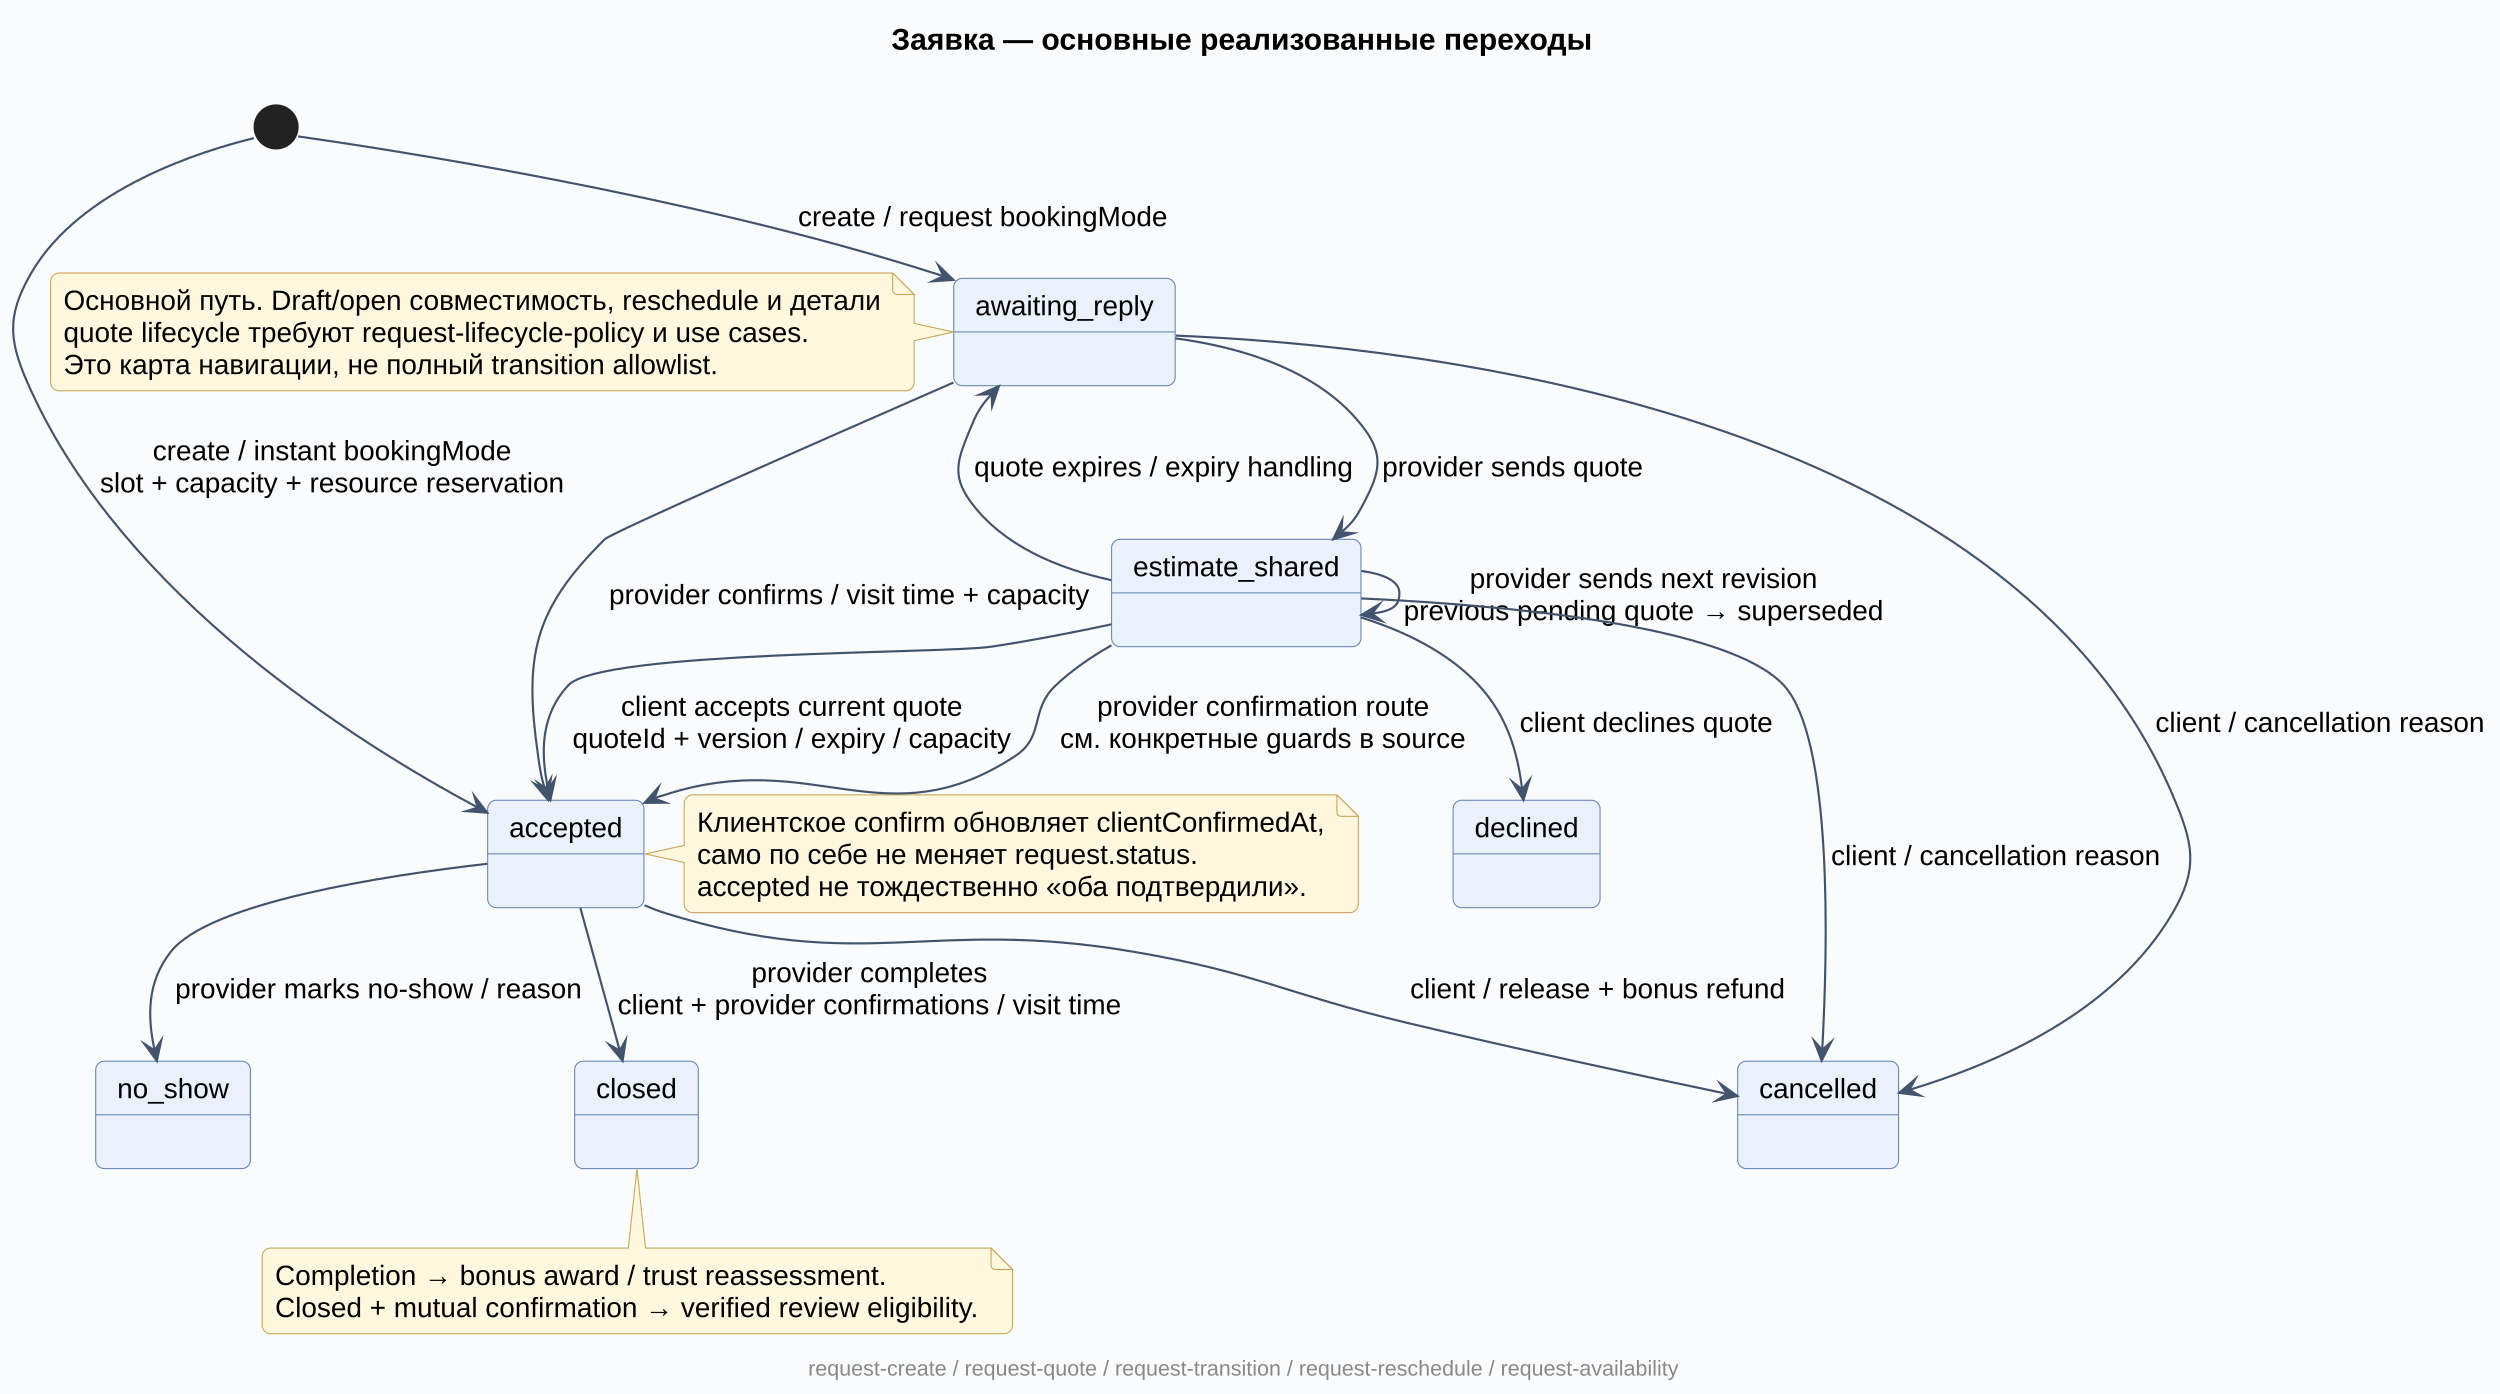
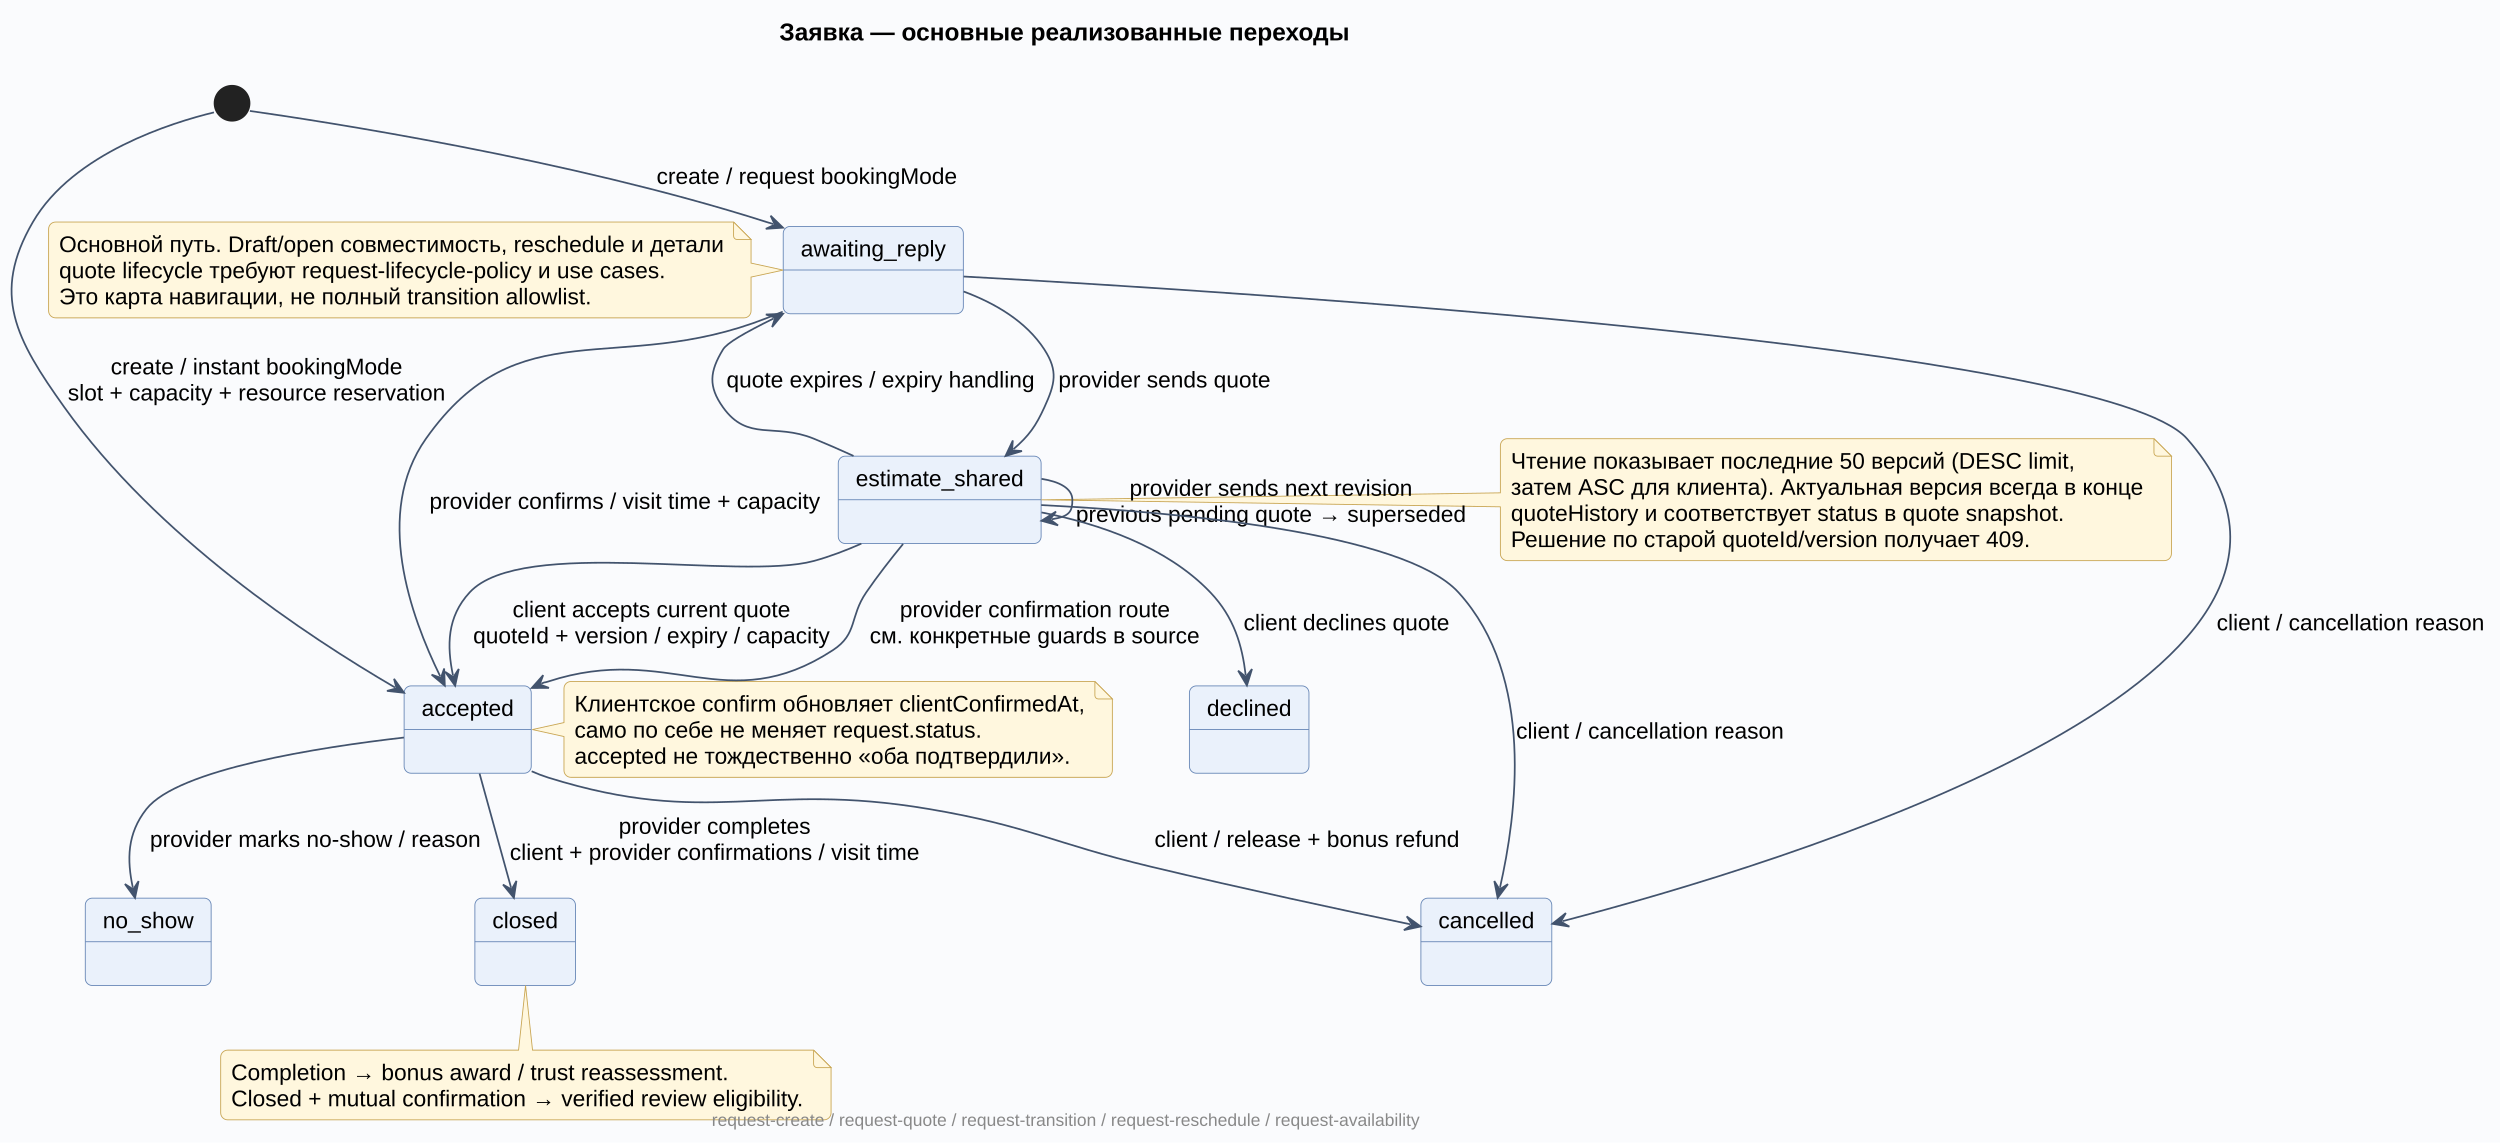
- <svg xmlns="http://www.w3.org/2000/svg" version="1.1" data-diagram-type="STATE" style="width:1164px;height:649px;background:#FAFBFD;" width="1164px" height="649px" viewBox="0 0 1164 649" zoomAndPan="magnify" preserveAspectRatio="none" contentStyleType="text/css">
+ <svg xmlns="http://www.w3.org/2000/svg" contentStyleType="text/css" data-diagram-type="STATE" height="654px" preserveAspectRatio="none" style="width:1431px;height:654px;background:#FAFBFD;" version="1.1" viewBox="0 0 1431 654" width="1431px" zoomAndPan="magnify">
  <defs />
-   <g font-family="sans-serif" lengthAdjust="spacing">
-     <rect x="0" y="0" width="1164" height="649" fill="#FAFBFD" style="stroke:none;" />
+   <g>
+     <rect fill="#FAFBFD" height="654" style="stroke:none;stroke-width:1;" width="1431" x="0" y="0" />
    <g class="title" data-source-line="2">
-       <text x="414.99" y="23.132" fill="#000" font-size="14" textLength="327.776" font-weight="700" font-family="Arial">Заявка — основные реализованные переходы</text>
+       <text fill="#000000" font-family="Arial" font-size="14" font-weight="bold" lengthAdjust="spacing" textLength="327.776" x="446.112" y="23.132">Заявка — основные реализованные переходы</text>
    </g>
-     <g class="entity" data-qualified-name="Awaiting" id="ent0001" data-source-line="3">
-       <rect x="444.056" y="129.599" width="103.104" height="50" fill="#EAF1FB" style="stroke:#6585B5;stroke-width:0.5;" rx="4" ry="4" />
-       <line x1="444.056" y1="154.547" x2="547.159" y2="154.547" style="stroke:#6585B5;stroke-width:0.5;" />
-       <text x="454.056" y="146.792" fill="#000" font-size="13" textLength="83.104" font-family="Arial">awaiting_reply</text>
+     <g class="entity" data-qualified-name="Awaiting" id="ent0002">
+       <rect fill="#EAF1FB" height="50" rx="4" ry="4" style="stroke:#6585B5;stroke-width:0.5;" width="103.103" x="448.32" y="129.599" />
+       <line style="stroke:#6585B5;stroke-width:0.5;" x1="448.32" x2="551.424" y1="154.547" y2="154.547" />
+       <text fill="#000000" font-family="Arial" font-size="13" lengthAdjust="spacing" textLength="83.103" x="458.32" y="146.792">awaiting_reply</text>
    </g>
-     <g class="entity" data-qualified-name="Estimate" id="ent0002" data-source-line="4">
-       <rect x="517.556" y="251.099" width="116.11" height="50" fill="#EAF1FB" style="stroke:#6585B5;stroke-width:0.5;" rx="4" ry="4" />
-       <line x1="517.556" y1="276.047" x2="633.665" y2="276.047" style="stroke:#6585B5;stroke-width:0.5;" />
-       <text x="527.556" y="268.292" fill="#000" font-size="13" textLength="96.11" font-family="Arial">estimate_shared</text>
+     <g class="entity" data-qualified-name="Estimate" id="ent0003">
+       <rect fill="#EAF1FB" height="50" rx="4" ry="4" style="stroke:#6585B5;stroke-width:0.5;" width="116.11" x="479.82" y="261.099" />
+       <line style="stroke:#6585B5;stroke-width:0.5;" x1="479.82" x2="595.93" y1="286.047" y2="286.047" />
+       <text fill="#000000" font-family="Arial" font-size="13" lengthAdjust="spacing" textLength="96.11" x="489.82" y="278.293">estimate_shared</text>
    </g>
-     <g class="entity" data-qualified-name="Accepted" id="ent0003" data-source-line="5">
-       <rect x="227.056" y="372.599" width="72.762" height="50" fill="#EAF1FB" style="stroke:#6585B5;stroke-width:0.5;" rx="4" ry="4" />
-       <line x1="227.056" y1="397.547" x2="299.817" y2="397.547" style="stroke:#6585B5;stroke-width:0.5;" />
-       <text x="237.056" y="389.792" fill="#000" font-size="13" textLength="52.762" font-family="Arial">accepted</text>
+     <g class="entity" data-qualified-name="Accepted" id="ent0004">
+       <rect fill="#EAF1FB" height="50" rx="4" ry="4" style="stroke:#6585B5;stroke-width:0.5;" width="72.762" x="231.321" y="392.599" />
+       <line style="stroke:#6585B5;stroke-width:0.5;" x1="231.321" x2="304.082" y1="417.547" y2="417.547" />
+       <text fill="#000000" font-family="Arial" font-size="13" lengthAdjust="spacing" textLength="52.762" x="241.321" y="409.793">accepted</text>
    </g>
-     <g class="entity" data-qualified-name="Declined" id="ent0004" data-source-line="6">
-       <rect x="676.556" y="372.599" width="68.426" height="50" fill="#EAF1FB" style="stroke:#6585B5;stroke-width:0.5;" rx="4" ry="4" />
-       <line x1="676.556" y1="397.547" x2="744.982" y2="397.547" style="stroke:#6585B5;stroke-width:0.5;" />
-       <text x="686.556" y="389.792" fill="#000" font-size="13" textLength="48.426" font-family="Arial">declined</text>
+     <g class="entity" data-qualified-name="Declined" id="ent0005">
+       <rect fill="#EAF1FB" height="50" rx="4" ry="4" style="stroke:#6585B5;stroke-width:0.5;" width="68.426" x="680.821" y="392.599" />
+       <line style="stroke:#6585B5;stroke-width:0.5;" x1="680.821" x2="749.247" y1="417.547" y2="417.547" />
+       <text fill="#000000" font-family="Arial" font-size="13" lengthAdjust="spacing" textLength="48.426" x="690.821" y="409.793">declined</text>
    </g>
-     <g class="entity" data-qualified-name="Cancelled" id="ent0005" data-source-line="7">
-       <rect x="809.056" y="494.099" width="74.926" height="50" fill="#EAF1FB" style="stroke:#6585B5;stroke-width:0.5;" rx="4" ry="4" />
-       <line x1="809.056" y1="519.047" x2="883.982" y2="519.047" style="stroke:#6585B5;stroke-width:0.5;" />
-       <text x="819.056" y="511.292" fill="#000" font-size="13" textLength="54.926" font-family="Arial">cancelled</text>
+     <g class="entity" data-qualified-name="Cancelled" id="ent0006">
+       <rect fill="#EAF1FB" height="50" rx="4" ry="4" style="stroke:#6585B5;stroke-width:0.5;" width="74.926" x="813.321" y="514.099" />
+       <line style="stroke:#6585B5;stroke-width:0.5;" x1="813.321" x2="888.247" y1="539.047" y2="539.047" />
+       <text fill="#000000" font-family="Arial" font-size="13" lengthAdjust="spacing" textLength="54.926" x="823.321" y="531.293">cancelled</text>
    </g>
-     <g class="entity" data-qualified-name="NoShow" id="ent0006" data-source-line="8">
-       <rect x="44.556" y="494.099" width="72.038" height="50" fill="#EAF1FB" style="stroke:#6585B5;stroke-width:0.5;" rx="4" ry="4" />
-       <line x1="44.556" y1="519.047" x2="116.594" y2="519.047" style="stroke:#6585B5;stroke-width:0.5;" />
-       <text x="54.556" y="511.292" fill="#000" font-size="13" textLength="52.038" font-family="Arial">no_show</text>
+     <g class="entity" data-qualified-name="NoShow" id="ent0007">
+       <rect fill="#EAF1FB" height="50" rx="4" ry="4" style="stroke:#6585B5;stroke-width:0.5;" width="72.038" x="48.821" y="514.099" />
+       <line style="stroke:#6585B5;stroke-width:0.5;" x1="48.821" x2="120.859" y1="539.047" y2="539.047" />
+       <text fill="#000000" font-family="Arial" font-size="13" lengthAdjust="spacing" textLength="52.038" x="58.821" y="531.293">no_show</text>
    </g>
-     <g class="entity" data-qualified-name="Closed" id="ent0007" data-source-line="9">
-       <rect x="267.556" y="494.099" width="57.578" height="50" fill="#EAF1FB" style="stroke:#6585B5;stroke-width:0.5;" rx="4" ry="4" />
-       <line x1="267.556" y1="519.047" x2="325.134" y2="519.047" style="stroke:#6585B5;stroke-width:0.5;" />
-       <text x="277.556" y="511.292" fill="#000" font-size="13" textLength="37.578" font-family="Arial">closed</text>
+     <g class="entity" data-qualified-name="Closed" id="ent0008">
+       <rect fill="#EAF1FB" height="50" rx="4" ry="4" style="stroke:#6585B5;stroke-width:0.5;" width="57.578" x="271.82" y="514.099" />
+       <line style="stroke:#6585B5;stroke-width:0.5;" x1="271.82" x2="329.399" y1="539.047" y2="539.047" />
+       <text fill="#000000" font-family="Arial" font-size="13" lengthAdjust="spacing" textLength="37.578" x="281.82" y="531.293">closed</text>
    </g>
-     <g class="start_entity" data-qualified-name=".start." id="ent0008" data-source-line="10">
-       <ellipse cx="128.556" cy="59.099" rx="10" ry="10" fill="#222" style="stroke:#222;stroke-width:1;" />
+     <g class="start_entity" data-qualified-name=".start." data-source-line="10" id="ent0002">
+       <ellipse cx="132.821" cy="59.099" fill="#222222" rx="10" ry="10" style="stroke:#222222;stroke-width:1;" />
    </g>
-     <g class="entity" data-qualified-name="GMN23" id="ent0024" data-source-line="25">
-       <path d="M318.556,374.099 L318.556,393.599 L300.407,397.599 L318.556,401.599 L318.556,420.945 A4,4 0 0 0 322.556,424.945 L628.449,424.945 A4,4 0 0 0 632.449,420.945 L632.449,380.099 L622.449,370.099 L322.556,370.099 A4,4 0 0 0 318.556,374.099" style="stroke:#C8A552;stroke-width:0.5;" fill="#FFF7DE" />
-       <path d="M622.449,370.099 L622.449,378.099 A2,2 0 0 0 624.449,380.099 L632.449,380.099 L622.449,370.099" style="stroke:#C8A552;stroke-width:0.5;" fill="#FFF7DE" />
-       <text x="324.556" y="387.292" fill="#000" font-size="13" textLength="292.894" font-family="Arial">Клиентское confirm обновляет clientConfirmedAt,</text>
-       <text x="324.556" y="402.241" fill="#000" font-size="13" textLength="233.879" font-family="Arial">само по себе не меняет request.status.</text>
-       <text x="324.556" y="417.19" fill="#000" font-size="13" textLength="285.34" font-family="Arial">accepted не тождественно «оба подтвердили».</text>
+     <g class="entity" data-qualified-name="GMN2" data-source-line="15" id="ent0003">
+       <path d="M858.821,255.099 L858.821,282.099 L595.934,286.099 L858.821,290.099 L858.821,316.894 A4,4 0 0 0 862.821,320.894 L1238.926,320.894 A4,4 0 0 0 1242.926,316.894 L1242.926,261.099 L1232.926,251.099 L862.821,251.099 A4,4 0 0 0 858.821,255.099" fill="#FFF7DE" style="stroke:#C8A552;stroke-width:0.5;" />
+       <path d="M1232.926,251.099 L1232.926,259.099 A2,2 0 0 0 1234.926,261.099 L1242.926,261.099 L1232.926,251.099" fill="#FFF7DE" style="stroke:#C8A552;stroke-width:0.5;" />
+       <text fill="#000000" font-family="Arial" font-size="13" lengthAdjust="spacing" textLength="323.857" x="864.821" y="268.293">Чтение показывает последние 50 версий (DESC limit,</text>
+       <text fill="#000000" font-family="Arial" font-size="13" lengthAdjust="spacing" textLength="363.105" x="864.821" y="283.241">затем ASC для клиента). Актуальная версия всегда в конце</text>
+       <text fill="#000000" font-family="Arial" font-size="13" lengthAdjust="spacing" textLength="318.456" x="864.821" y="298.19">quoteHistory и соответствует status в quote snapshot.</text>
+       <text fill="#000000" font-family="Arial" font-size="13" lengthAdjust="spacing" textLength="298.702" x="864.821" y="313.139">Решение по старой quoteId/version получает 409.</text>
    </g>
-     <g class="entity" data-qualified-name="GMN26" id="ent0027" data-source-line="30">
-       <path d="M122.056,585.099 L122.056,616.996 A4,4 0 0 0 126.056,620.996 L467.439,620.996 A4,4 0 0 0 471.439,616.996 L471.439,591.099 L461.439,581.099 L300.556,581.099 L296.556,544.101 L292.556,581.099 L126.056,581.099 A4,4 0 0 0 122.056,585.099" style="stroke:#C8A552;stroke-width:0.5;" fill="#FFF7DE" />
-       <path d="M461.439,581.099 L461.439,589.099 A2,2 0 0 0 463.439,591.099 L471.439,591.099 L461.439,581.099" style="stroke:#C8A552;stroke-width:0.5;" fill="#FFF7DE" />
-       <text x="128.056" y="598.292" fill="#000" font-size="13" textLength="284.68" font-family="Arial">Completion → bonus award / trust reassessment.</text>
-       <text x="128.056" y="613.241" fill="#000" font-size="13" textLength="328.383" font-family="Arial">Closed + mutual confirmation → verified review eligibility.</text>
+     <g class="entity" data-qualified-name="GMN5" data-source-line="31" id="ent0006">
+       <path d="M322.82,394.099 L322.82,413.599 L304.672,417.599 L322.82,421.599 L322.82,440.945 A4,4 0 0 0 326.82,444.945 L632.714,444.945 A4,4 0 0 0 636.714,440.945 L636.714,400.099 L626.714,390.099 L326.82,390.099 A4,4 0 0 0 322.82,394.099" fill="#FFF7DE" style="stroke:#C8A552;stroke-width:0.5;" />
+       <path d="M626.714,390.099 L626.714,398.099 A2,2 0 0 0 628.714,400.099 L636.714,400.099 L626.714,390.099" fill="#FFF7DE" style="stroke:#C8A552;stroke-width:0.5;" />
+       <text fill="#000000" font-family="Arial" font-size="13" lengthAdjust="spacing" textLength="292.894" x="328.82" y="407.293">Клиентское confirm обновляет clientConfirmedAt,</text>
+       <text fill="#000000" font-family="Arial" font-size="13" lengthAdjust="spacing" textLength="233.879" x="328.82" y="422.241">само по себе не меняет request.status.</text>
+       <text fill="#000000" font-family="Arial" font-size="13" lengthAdjust="spacing" textLength="285.34" x="328.82" y="437.19">accepted не тождественно «оба подтвердили».</text>
    </g>
-     <g class="entity" data-qualified-name="GMN29" id="ent0030" data-source-line="34">
-       <path d="M23.556,131.099 L23.556,177.945 A4,4 0 0 0 27.556,181.945 L421.637,181.945 A4,4 0 0 0 425.637,177.945 L425.637,158.599 L443.974,154.599 L425.637,150.599 L425.637,137.099 L415.637,127.099 L27.556,127.099 A4,4 0 0 0 23.556,131.099" style="stroke:#C8A552;stroke-width:0.5;" fill="#FFF7DE" />
-       <path d="M415.637,127.099 L415.637,135.099 A2,2 0 0 0 417.637,137.099 L425.637,137.099 L415.637,127.099" style="stroke:#C8A552;stroke-width:0.5;" fill="#FFF7DE" />
-       <text x="29.556" y="144.292" fill="#000" font-size="13" textLength="381.082" font-family="Arial">Основной путь. Draft/open совместимость, reschedule и детали</text>
-       <text x="29.556" y="159.241" fill="#000" font-size="13" textLength="347.788" font-family="Arial">quote lifecycle требуют request-lifecycle-policy и use cases.</text>
-       <text x="29.556" y="174.19" fill="#000" font-size="13" textLength="305.583" font-family="Arial">Это карта навигации, не полный transition allowlist.</text>
+     <g class="entity" data-qualified-name="GMN8" data-source-line="36" id="ent0009">
+       <path d="M126.32,605.099 L126.32,636.996 A4,4 0 0 0 130.321,640.996 L471.704,640.996 A4,4 0 0 0 475.704,636.996 L475.704,611.099 L465.704,601.099 L304.82,601.099 L300.82,564.101 L296.82,601.099 L130.321,601.099 A4,4 0 0 0 126.32,605.099" fill="#FFF7DE" style="stroke:#C8A552;stroke-width:0.5;" />
+       <path d="M465.704,601.099 L465.704,609.099 A2,2 0 0 0 467.704,611.099 L475.704,611.099 L465.704,601.099" fill="#FFF7DE" style="stroke:#C8A552;stroke-width:0.5;" />
+       <text fill="#000000" font-family="Arial" font-size="13" lengthAdjust="spacing" textLength="284.68" x="132.321" y="618.293">Completion → bonus award / trust reassessment.</text>
+       <text fill="#000000" font-family="Arial" font-size="13" lengthAdjust="spacing" textLength="328.383" x="132.321" y="633.241">Closed + mutual confirmation → verified review eligibility.</text>
    </g>
-     <g class="link" data-entity-1="ent0008" data-entity-2="ent0001" id="lnk9" data-link-type="dependency">
-       <polygon points="443.913,130.324,436.843,123.467,439.219,128.6,434.086,130.976,443.913,130.324" fill="#42536D" style="stroke:#42536D;stroke-width:1;stroke-linejoin:miter;stroke-miterlimit:10;" />
-       <path d="M138.785,63.509 C177.87,69.056 321.27,90.864 434.556,127.099 C437.635,128.084 436.077,127.446 439.219,128.6" style="stroke:#42536D;stroke-width:1;" fill="none" />
-       <text x="371.556" y="105.292" fill="#000" font-size="13" textLength="171.996" font-family="Arial">create / request bookingMode</text>
+     <g class="entity" data-qualified-name="GMN11" data-source-line="40" id="ent0012">
+       <path d="M27.82,131.099 L27.82,177.945 A4,4 0 0 0 31.82,181.945 L425.902,181.945 A4,4 0 0 0 429.902,177.945 L429.902,158.599 L448.239,154.599 L429.902,150.599 L429.902,137.099 L419.902,127.099 L31.82,127.099 A4,4 0 0 0 27.82,131.099" fill="#FFF7DE" style="stroke:#C8A552;stroke-width:0.5;" />
+       <path d="M419.902,127.099 L419.902,135.099 A2,2 0 0 0 421.902,137.099 L429.902,137.099 L419.902,127.099" fill="#FFF7DE" style="stroke:#C8A552;stroke-width:0.5;" />
+       <text fill="#000000" font-family="Arial" font-size="13" lengthAdjust="spacing" textLength="381.082" x="33.821" y="144.292">Основной путь. Draft/open совместимость, reschedule и детали</text>
+       <text fill="#000000" font-family="Arial" font-size="13" lengthAdjust="spacing" textLength="347.788" x="33.821" y="159.241">quote lifecycle требуют request-lifecycle-policy и use cases.</text>
+       <text fill="#000000" font-family="Arial" font-size="13" lengthAdjust="spacing" textLength="305.582" x="33.821" y="174.19">Это карта навигации, не полный transition allowlist.</text>
    </g>
-     <g class="link" data-entity-1="ent0008" data-entity-2="ent0003" id="lnk10" data-link-type="dependency">
-       <polygon points="226.871,378.395,220.832,370.615,222.465,376.031,217.05,377.665,226.871,378.395" fill="#42536D" style="stroke:#42536D;stroke-width:1;stroke-linejoin:miter;stroke-miterlimit:10;" />
-       <path d="M118.216,64.327 C94.718,70.014 37.559,87.502 14.556,127.099 C2.276,148.235 4.369,159.878 14.556,182.099 C58.544,278.052 164.585,344.978 222.465,376.031" style="stroke:#42536D;stroke-width:1;" fill="none" />
-       <text x="71.111" y="214.292" fill="#000" font-size="13" textLength="166.937" font-family="Arial">create / instant bookingMode</text>
-       <text x="46.556" y="229.241" fill="#000" font-size="13" textLength="216.049" font-family="Arial">slot + capacity + resource reservation</text>
+     <g class="link" data-entity-1="ent0002" data-entity-2="ent0002" data-link-type="dependency" id="lnk3">
+       <polygon fill="#42536D" points="448.178,130.324,441.108,123.467,443.484,128.6,438.351,130.976,448.178,130.324" style="stroke:#42536D;stroke-width:1;" />
+       <path d="M143.05,63.509 C182.135,69.056 325.535,90.864 438.82,127.099 C441.9,128.084 439.403,127.102 442.546,128.256" fill="none" style="stroke:#42536D;stroke-width:1;" />
+       <text fill="#000000" font-family="Arial" font-size="13" lengthAdjust="spacing" textLength="171.996" x="375.82" y="105.293">create / request bookingMode</text>
    </g>
-     <g class="link" data-entity-1="ent0001" data-entity-2="ent0002" id="lnk11" data-link-type="dependency">
-       <polygon points="620.724,251.091,630.157,248.26,624.517,247.833,624.944,242.192,620.724,251.091" fill="#42536D" style="stroke:#42536D;stroke-width:1;stroke-linejoin:miter;stroke-miterlimit:10;" />
-       <path d="M547.239,157.538 C578.246,161.697 615.455,172.618 635.556,200.099 C644.214,211.937 642.329,220.09 635.556,233.099 C631.974,239.978 630.485,242.706 624.517,247.833" style="stroke:#42536D;stroke-width:1;" fill="none" />
-       <text x="643.556" y="221.792" fill="#000" font-size="13" textLength="121.412" font-family="Arial">provider sends quote</text>
+     <g class="link" data-entity-1="ent0002" data-entity-2="ent0004" data-link-type="dependency" id="lnk4">
+       <polygon fill="#42536D" points="231.294,396.548,225.538,388.556,226.976,394.027,221.505,395.466,231.294,396.548" style="stroke:#42536D;stroke-width:1;" />
+       <path d="M122.481,64.327 C98.983,70.014 41.824,87.502 18.82,127.099 C-5.184,168.417 9.079,194.19 36.821,233.099 C89.747,307.33 175.57,364.024 226.112,393.523" fill="none" style="stroke:#42536D;stroke-width:1;" />
+       <text fill="#000000" font-family="Arial" font-size="13" lengthAdjust="spacing" textLength="166.937" x="63.376" y="214.292">create / instant bookingMode</text>
+       <text fill="#000000" font-family="Arial" font-size="13" lengthAdjust="spacing" textLength="216.049" x="38.821" y="229.241">slot + capacity + resource reservation</text>
    </g>
-     <g class="link" data-entity-1="ent0002" data-entity-2="ent0002" id="lnk12" data-link-type="dependency">
-       <polygon points="633.867,286.336,643.302,289.163,638.827,285.702,642.288,281.227,633.867,286.336" fill="#42536D" style="stroke:#42536D;stroke-width:1;stroke-linejoin:miter;stroke-miterlimit:10;" />
-       <path d="M633.867,265.862 C644.281,267.192 651.556,270.604 651.556,276.099 C651.556,281.593 649.241,284.371 638.827,285.702" style="stroke:#42536D;stroke-width:1;" fill="none" />
-       <text x="684.288" y="273.792" fill="#000" font-size="13" textLength="161.859" font-family="Arial">provider sends next revision</text>
-       <text x="653.556" y="288.741" fill="#000" font-size="13" textLength="223.323" font-family="Arial">previous pending quote → superseded</text>
+     <g class="link" data-entity-1="ent0002" data-entity-2="ent0003" data-link-type="dependency" id="lnk5">
+       <polygon fill="#42536D" points="575.542,261.027,584.969,258.176,579.327,257.76,579.743,252.119,575.542,261.027" style="stroke:#42536D;stroke-width:1;" />
+       <path d="M551.567,166.85 C569.324,173.454 587.347,183.84 597.821,200.099 C605.763,212.429 603.913,219.757 597.821,233.099 C592.896,243.882 589.052,249.369 580.085,257.107" fill="none" style="stroke:#42536D;stroke-width:1;" />
+       <text fill="#000000" font-family="Arial" font-size="13" lengthAdjust="spacing" textLength="121.412" x="605.821" y="221.792">provider sends quote</text>
    </g>
-     <g class="link" data-entity-1="ent0002" data-entity-2="ent0003" id="lnk13" data-link-type="dependency">
-       <polygon points="256.256,372.527,258.336,362.9,255.236,367.632,250.504,364.532,256.256,372.527" fill="#42536D" style="stroke:#42536D;stroke-width:1;stroke-linejoin:miter;stroke-miterlimit:10;" />
-       <path d="M517.505,290.682 C499.638,294.495 479.856,298.346 461.556,301.099 C439.82,304.368 279.478,302.961 264.556,319.099 C251.583,333.128 251.674,350.543 255.236,367.632" style="stroke:#42536D;stroke-width:1;" fill="none" />
-       <text x="289.134" y="333.292" fill="#000" font-size="13" textLength="158.977" font-family="Arial">client accepts current quote</text>
-       <text x="266.556" y="348.241" fill="#000" font-size="13" textLength="204.134" font-family="Arial">quoteId + version / expiry / capacity</text>
+     <g class="link" data-entity-1="ent0003" data-entity-2="ent0003" data-link-type="dependency" id="lnk6">
+       <polygon fill="#42536D" points="596.132,298.101,605.625,300.723,601.077,297.36,604.44,292.812,596.132,298.101" style="stroke:#42536D;stroke-width:1;" />
+       <path d="M596.132,274.096 C606.546,275.656 613.821,279.657 613.821,286.099 C613.821,292.54 612.48,295.652 602.066,297.212" fill="none" style="stroke:#42536D;stroke-width:1;" />
+       <text fill="#000000" font-family="Arial" font-size="13" lengthAdjust="spacing" textLength="161.859" x="646.553" y="283.793">provider sends next revision</text>
+       <text fill="#000000" font-family="Arial" font-size="13" lengthAdjust="spacing" textLength="223.323" x="615.821" y="298.741">previous pending quote → superseded</text>
    </g>
-     <g class="link" data-entity-1="ent0002" data-entity-2="ent0004" id="lnk14" data-link-type="dependency">
-       <polygon points="709.327,372.502,712.199,363.081,708.716,367.539,704.258,364.057,709.327,372.502" fill="#42536D" style="stroke:#42536D;stroke-width:1;stroke-linejoin:miter;stroke-miterlimit:10;" />
-       <path d="M633.6,287.476 C653.393,293.661 674.141,303.494 688.556,319.099 C701.937,333.585 706.642,350.661 708.716,367.539" style="stroke:#42536D;stroke-width:1;" fill="none" />
-       <text x="707.556" y="340.792" fill="#000" font-size="13" textLength="117.8" font-family="Arial">client declines quote</text>
+     <g class="link" data-entity-1="ent0003" data-entity-2="ent0004" data-link-type="dependency" id="lnk7">
+       <polygon fill="#42536D" points="260.521,392.527,262.601,382.9,259.501,387.632,254.769,384.532,260.521,392.527" style="stroke:#42536D;stroke-width:1;" />
+       <path d="M493.035,311.176 C484.221,315.068 474.89,318.626 465.82,321.099 C423.408,332.661 298.666,306.823 268.82,339.099 C255.848,353.128 255.735,369.565 259.297,386.653" fill="none" style="stroke:#42536D;stroke-width:1;" />
+       <text fill="#000000" font-family="Arial" font-size="13" lengthAdjust="spacing" textLength="158.977" x="293.399" y="353.293">client accepts current quote</text>
+       <text fill="#000000" font-family="Arial" font-size="13" lengthAdjust="spacing" textLength="204.134" x="270.82" y="368.241">quoteId + version / expiry / capacity</text>
    </g>
-     <g class="link" data-entity-1="ent0002" data-entity-2="ent0001" id="lnk15" data-link-type="dependency">
-       <polygon points="465.093,179.818,456.054,183.728,461.706,183.495,461.938,189.147,465.093,179.818" fill="#42536D" style="stroke:#42536D;stroke-width:1;stroke-linejoin:miter;stroke-miterlimit:10;" />
-       <path d="M517.362,270.103 C492.896,264.787 466.655,254.155 451.556,233.099 C443.009,221.18 445.981,213.665 451.556,200.099 C454.611,192.662 456.19,189.484 461.706,183.495" style="stroke:#42536D;stroke-width:1;" fill="none" />
-       <text x="453.556" y="221.792" fill="#000" font-size="13" textLength="176.332" font-family="Arial">quote expires / expiry handling</text>
+     <g class="link" data-entity-1="ent0003" data-entity-2="ent0005" data-link-type="dependency" id="lnk8">
+       <polygon fill="#42536D" points="713.731,392.37,716.645,382.962,713.143,387.405,708.701,383.903,713.731,392.37" style="stroke:#42536D;stroke-width:1;" />
+       <path d="M596.132,293.308 C628.689,299.71 667.644,312.708 692.821,339.099 C706.433,353.368 711.019,369.471 713.026,386.412" fill="none" style="stroke:#42536D;stroke-width:1;" />
+       <text fill="#000000" font-family="Arial" font-size="13" lengthAdjust="spacing" textLength="117.8" x="711.821" y="360.793">client declines quote</text>
    </g>
-     <g class="link" data-entity-1="ent0001" data-entity-2="ent0003" id="lnk16" data-link-type="dependency">
-       <polygon points="255.133,372.391,256.463,362.633,253.738,367.59,248.781,364.865,255.133,372.391" fill="#42536D" style="stroke:#42536D;stroke-width:1;stroke-linejoin:miter;stroke-miterlimit:10;" />
-       <path d="M443.912,178.11 C381.59,205.354 284.683,247.996 281.556,251.099 C248.22,284.168 243.905,305.616 250.556,352.099 C251.513,358.791 251.847,361.082 253.738,367.59" style="stroke:#42536D;stroke-width:1;" fill="none" />
-       <text x="283.556" y="281.292" fill="#000" font-size="13" textLength="223.596" font-family="Arial">provider confirms / visit time + capacity</text>
+     <g class="link" data-entity-1="ent0003" data-entity-2="ent0002" data-link-type="dependency" id="lnk9">
+       <polygon fill="#42536D" points="448.229,179.609,438.389,180.021,443.749,181.829,441.941,187.189,448.229,179.609" style="stroke:#42536D;stroke-width:1;" />
+       <path d="M488.557,260.977 C481,257.527 473.245,254.126 465.82,251.099 C443.175,241.864 428.006,253.021 413.82,233.099 C405.313,221.151 406.196,212.628 413.82,200.099 C416.136,196.293 425.903,190.674 442.853,182.273" fill="none" style="stroke:#42536D;stroke-width:1;" />
+       <text fill="#000000" font-family="Arial" font-size="13" lengthAdjust="spacing" textLength="176.332" x="415.82" y="221.792">quote expires / expiry handling</text>
    </g>
-     <g class="link" data-entity-1="ent0002" data-entity-2="ent0003" id="lnk17" data-link-type="dependency">
-       <polygon points="300.096,373.81,309.945,373.752,304.653,371.752,306.652,366.461,300.096,373.81" fill="#42536D" style="stroke:#42536D;stroke-width:1;stroke-linejoin:miter;stroke-miterlimit:10;" />
-       <path d="M517.492,300.456 C508.194,305.736 499.148,311.94 491.556,319.099 C479.242,330.709 486.719,342.835 472.556,352.099 C411.558,391.992 378.824,347.426 309.556,370.099 C306.402,371.131 307.783,370.339 304.653,371.752" style="stroke:#42536D;stroke-width:1;" fill="none" />
-       <text x="510.802" y="333.292" fill="#000" font-size="13" textLength="154.629" font-family="Arial">provider confirmation route</text>
-       <text x="493.556" y="348.241" fill="#000" font-size="13" textLength="189.122" font-family="Arial">см. конкретные guards в source</text>
+     <g class="link" data-entity-1="ent0002" data-entity-2="ent0004" data-link-type="dependency" id="lnk10">
+       <polygon fill="#42536D" points="254.613,392.495,254.24,382.653,252.411,388.006,247.058,386.177,254.613,392.495" style="stroke:#42536D;stroke-width:1;" />
+       <path d="M448.009,178.399 C444.909,179.673 441.829,180.915 438.82,182.099 C353.276,215.768 296.888,176.029 243.821,251.099 C213.738,293.654 234.998,352.512 251.97,387.108" fill="none" style="stroke:#42536D;stroke-width:1;" />
+       <text fill="#000000" font-family="Arial" font-size="13" lengthAdjust="spacing" textLength="223.596" x="245.821" y="291.293">provider confirms / visit time + capacity</text>
    </g>
-     <g class="link" data-entity-1="ent0003" data-entity-2="ent0007" id="lnk18" data-link-type="dependency">
-       <polygon points="289.887,493.952,291.347,484.212,288.557,489.132,283.636,486.341,289.887,493.952" fill="#42536D" style="stroke:#42536D;stroke-width:1;stroke-linejoin:miter;stroke-miterlimit:10;" />
-       <path d="M270.234,422.781 C275.959,443.514 282.834,468.41 288.557,489.132" style="stroke:#42536D;stroke-width:1;" fill="none" />
-       <text x="349.864" y="457.292" fill="#000" font-size="13" textLength="109.827" font-family="Arial">provider completes</text>
-       <text x="287.556" y="472.241" fill="#000" font-size="13" textLength="234.444" font-family="Arial">client + provider confirmations / visit time</text>
+     <g class="link" data-entity-1="ent0003" data-entity-2="ent0004" data-link-type="dependency" id="lnk11">
+       <polygon fill="#42536D" points="304.361,393.81,314.21,393.752,308.918,391.752,310.917,386.461,304.361,393.81" style="stroke:#42536D;stroke-width:1;" />
+       <path d="M516.921,311.352 C509.912,319.899 502.25,329.718 495.82,339.099 C486.252,353.058 490.984,362.835 476.82,372.099 C415.823,411.992 383.089,367.426 313.82,390.099 C310.667,391.131 312.959,389.927 309.829,391.341" fill="none" style="stroke:#42536D;stroke-width:1;" />
+       <text fill="#000000" font-family="Arial" font-size="13" lengthAdjust="spacing" textLength="154.629" x="515.067" y="353.293">provider confirmation route</text>
+       <text fill="#000000" font-family="Arial" font-size="13" lengthAdjust="spacing" textLength="189.122" x="497.82" y="368.241">см. конкретные guards в source</text>
    </g>
-     <g class="link" data-entity-1="ent0003" data-entity-2="ent0006" id="lnk19" data-link-type="dependency">
-       <polygon points="73.03,493.985,75.064,484.349,71.987,489.095,67.24,486.018,73.03,493.985" fill="#42536D" style="stroke:#42536D;stroke-width:1;stroke-linejoin:miter;stroke-miterlimit:10;" />
-       <path d="M226.942,402.166 C178.617,407.719 97.543,420.242 79.556,443.099 C68.442,457.22 68.558,473.021 71.987,489.095" style="stroke:#42536D;stroke-width:1;" fill="none" />
-       <text x="81.556" y="464.792" fill="#000" font-size="13" textLength="189.3" font-family="Arial">provider marks no-show / reason</text>
+     <g class="link" data-entity-1="ent0004" data-entity-2="ent0008" data-link-type="dependency" id="lnk12">
+       <polygon fill="#42536D" points="294.152,513.952,295.612,504.212,292.822,509.132,287.901,506.341,294.152,513.952" style="stroke:#42536D;stroke-width:1;" />
+       <path d="M274.498,442.781 C280.224,463.514 286.833,487.446 292.555,508.168" fill="none" style="stroke:#42536D;stroke-width:1;" />
+       <text fill="#000000" font-family="Arial" font-size="13" lengthAdjust="spacing" textLength="109.827" x="354.129" y="477.293">provider completes</text>
+       <text fill="#000000" font-family="Arial" font-size="13" lengthAdjust="spacing" textLength="234.444" x="291.82" y="492.241">client + provider confirmations / visit time</text>
    </g>
-     <g class="link" data-entity-1="ent0001" data-entity-2="ent0005" id="lnk20" data-link-type="dependency">
-       <polygon points="884.266,508.849,894.038,510.079,889.053,507.405,891.727,502.42,884.266,508.849" fill="#42536D" style="stroke:#42536D;stroke-width:1;stroke-linejoin:miter;stroke-miterlimit:10;" />
-       <path d="M547.472,156.26 C662.643,161.014 935.368,191.388 1011.556,370.099 C1021.142,392.585 1023.887,403.993 1011.556,425.099 C984.268,471.803 928.706,495.441 889.053,507.405" style="stroke:#42536D;stroke-width:1;" fill="none" />
-       <text x="1003.556" y="340.792" fill="#000" font-size="13" textLength="153.201" font-family="Arial">client / cancellation reason</text>
+     <g class="link" data-entity-1="ent0004" data-entity-2="ent0007" data-link-type="dependency" id="lnk13">
+       <polygon fill="#42536D" points="77.295,513.985,79.329,504.349,76.252,509.095,71.505,506.018,77.295,513.985" style="stroke:#42536D;stroke-width:1;" />
+       <path d="M231.207,422.166 C182.882,427.719 101.808,440.242 83.82,463.099 C72.707,477.22 72.614,492.043 76.043,508.117" fill="none" style="stroke:#42536D;stroke-width:1;" />
+       <text fill="#000000" font-family="Arial" font-size="13" lengthAdjust="spacing" textLength="189.3" x="85.82" y="484.793">provider marks no-show / reason</text>
    </g>
-     <g class="link" data-entity-1="ent0002" data-entity-2="ent0005" id="lnk21" data-link-type="dependency">
-       <polygon points="848.161,493.822,852.645,485.053,848.433,488.83,844.657,484.618,848.161,493.822" fill="#42536D" style="stroke:#42536D;stroke-width:1;stroke-linejoin:miter;stroke-miterlimit:10;" />
-       <path d="M633.81,278.633 C700.755,281.723 804.731,291.036 830.556,319.099 C853.439,343.965 851.017,441.419 848.433,488.83" style="stroke:#42536D;stroke-width:1;" fill="none" />
-       <text x="852.556" y="402.792" fill="#000" font-size="13" textLength="153.201" font-family="Arial">client / cancellation reason</text>
+     <g class="link" data-entity-1="ent0002" data-entity-2="ent0006" data-link-type="dependency" id="lnk14">
+       <polygon fill="#42536D" points="888.589,528.78,898.306,530.384,893.427,527.521,896.291,522.642,888.589,528.78" style="stroke:#42536D;stroke-width:1;" />
+       <path d="M551.562,158.279 C713.94,167.212 1205.412,198.424 1251.821,251.099 C1373.217,388.886 1015.46,495.752 894.395,527.269" fill="none" style="stroke:#42536D;stroke-width:1;" />
+       <text fill="#000000" font-family="Arial" font-size="13" lengthAdjust="spacing" textLength="153.201" x="1268.821" y="360.793">client / cancellation reason</text>
    </g>
-     <g class="link" data-entity-1="ent0003" data-entity-2="ent0005" id="lnk22" data-link-type="dependency">
-       <polygon points="808.931,510.32,800.942,504.559,804.037,509.295,799.302,512.389,808.931,510.32" fill="#42536D" style="stroke:#42536D;stroke-width:1;stroke-linejoin:miter;stroke-miterlimit:10;" />
-       <path d="M300.065,421.484 C303.202,422.876 306.388,424.11 309.556,425.099 C402.359,454.062 431.711,426.814 527.556,443.099 C585.05,452.867 597.837,462.531 654.556,476.099 C707.984,488.879 765.256,501.171 804.037,509.295" style="stroke:#42536D;stroke-width:1;" fill="none" />
-       <text x="656.556" y="464.792" fill="#000" font-size="13" textLength="174.529" font-family="Arial">client / release + bonus refund</text>
+     <g class="link" data-entity-1="ent0003" data-entity-2="ent0006" data-link-type="dependency" id="lnk15">
+       <polygon fill="#42536D" points="857.247,513.963,863.145,506.076,858.357,509.088,855.345,504.299,857.247,513.963" style="stroke:#42536D;stroke-width:1;" />
+       <path d="M595.974,289.097 C673.219,293.07 803.578,304.803 834.821,339.099 C878.819,387.397 868.03,466.612 858.579,508.113" fill="none" style="stroke:#42536D;stroke-width:1;" />
+       <text fill="#000000" font-family="Arial" font-size="13" lengthAdjust="spacing" textLength="153.201" x="867.821" y="422.793">client / cancellation reason</text>
    </g>
-     <g class="footer" data-source-line="38">
-       <text x="376.273" y="640.479" fill="#888" font-size="10" textLength="405.21" font-family="Arial">request-create / request-quote / request-transition / request-reschedule / request-availability</text>
+     <g class="link" data-entity-1="ent0004" data-entity-2="ent0006" data-link-type="dependency" id="lnk16">
+       <polygon fill="#42536D" points="813.196,530.32,805.207,524.559,808.302,529.294,803.567,532.389,813.196,530.32" style="stroke:#42536D;stroke-width:1;" />
+       <path d="M304.33,441.484 C307.467,442.876 310.653,444.11 313.82,445.099 C406.624,474.062 435.976,446.814 531.821,463.099 C589.315,472.868 602.102,482.531 658.821,496.099 C712.249,508.879 768.542,520.966 807.323,529.09" fill="none" style="stroke:#42536D;stroke-width:1;" />
+       <text fill="#000000" font-family="Arial" font-size="13" lengthAdjust="spacing" textLength="174.529" x="660.821" y="484.793">client / release + bonus refund</text>
+     </g>
+     <g class="footer" data-source-line="44">
+       <text fill="#888888" font-family="Arial" font-size="10" lengthAdjust="spacing" textLength="405.21" x="407.395" y="644.479">request-create / request-quote / request-transition / request-reschedule / request-availability</text>
    </g>
  </g>
</svg>
